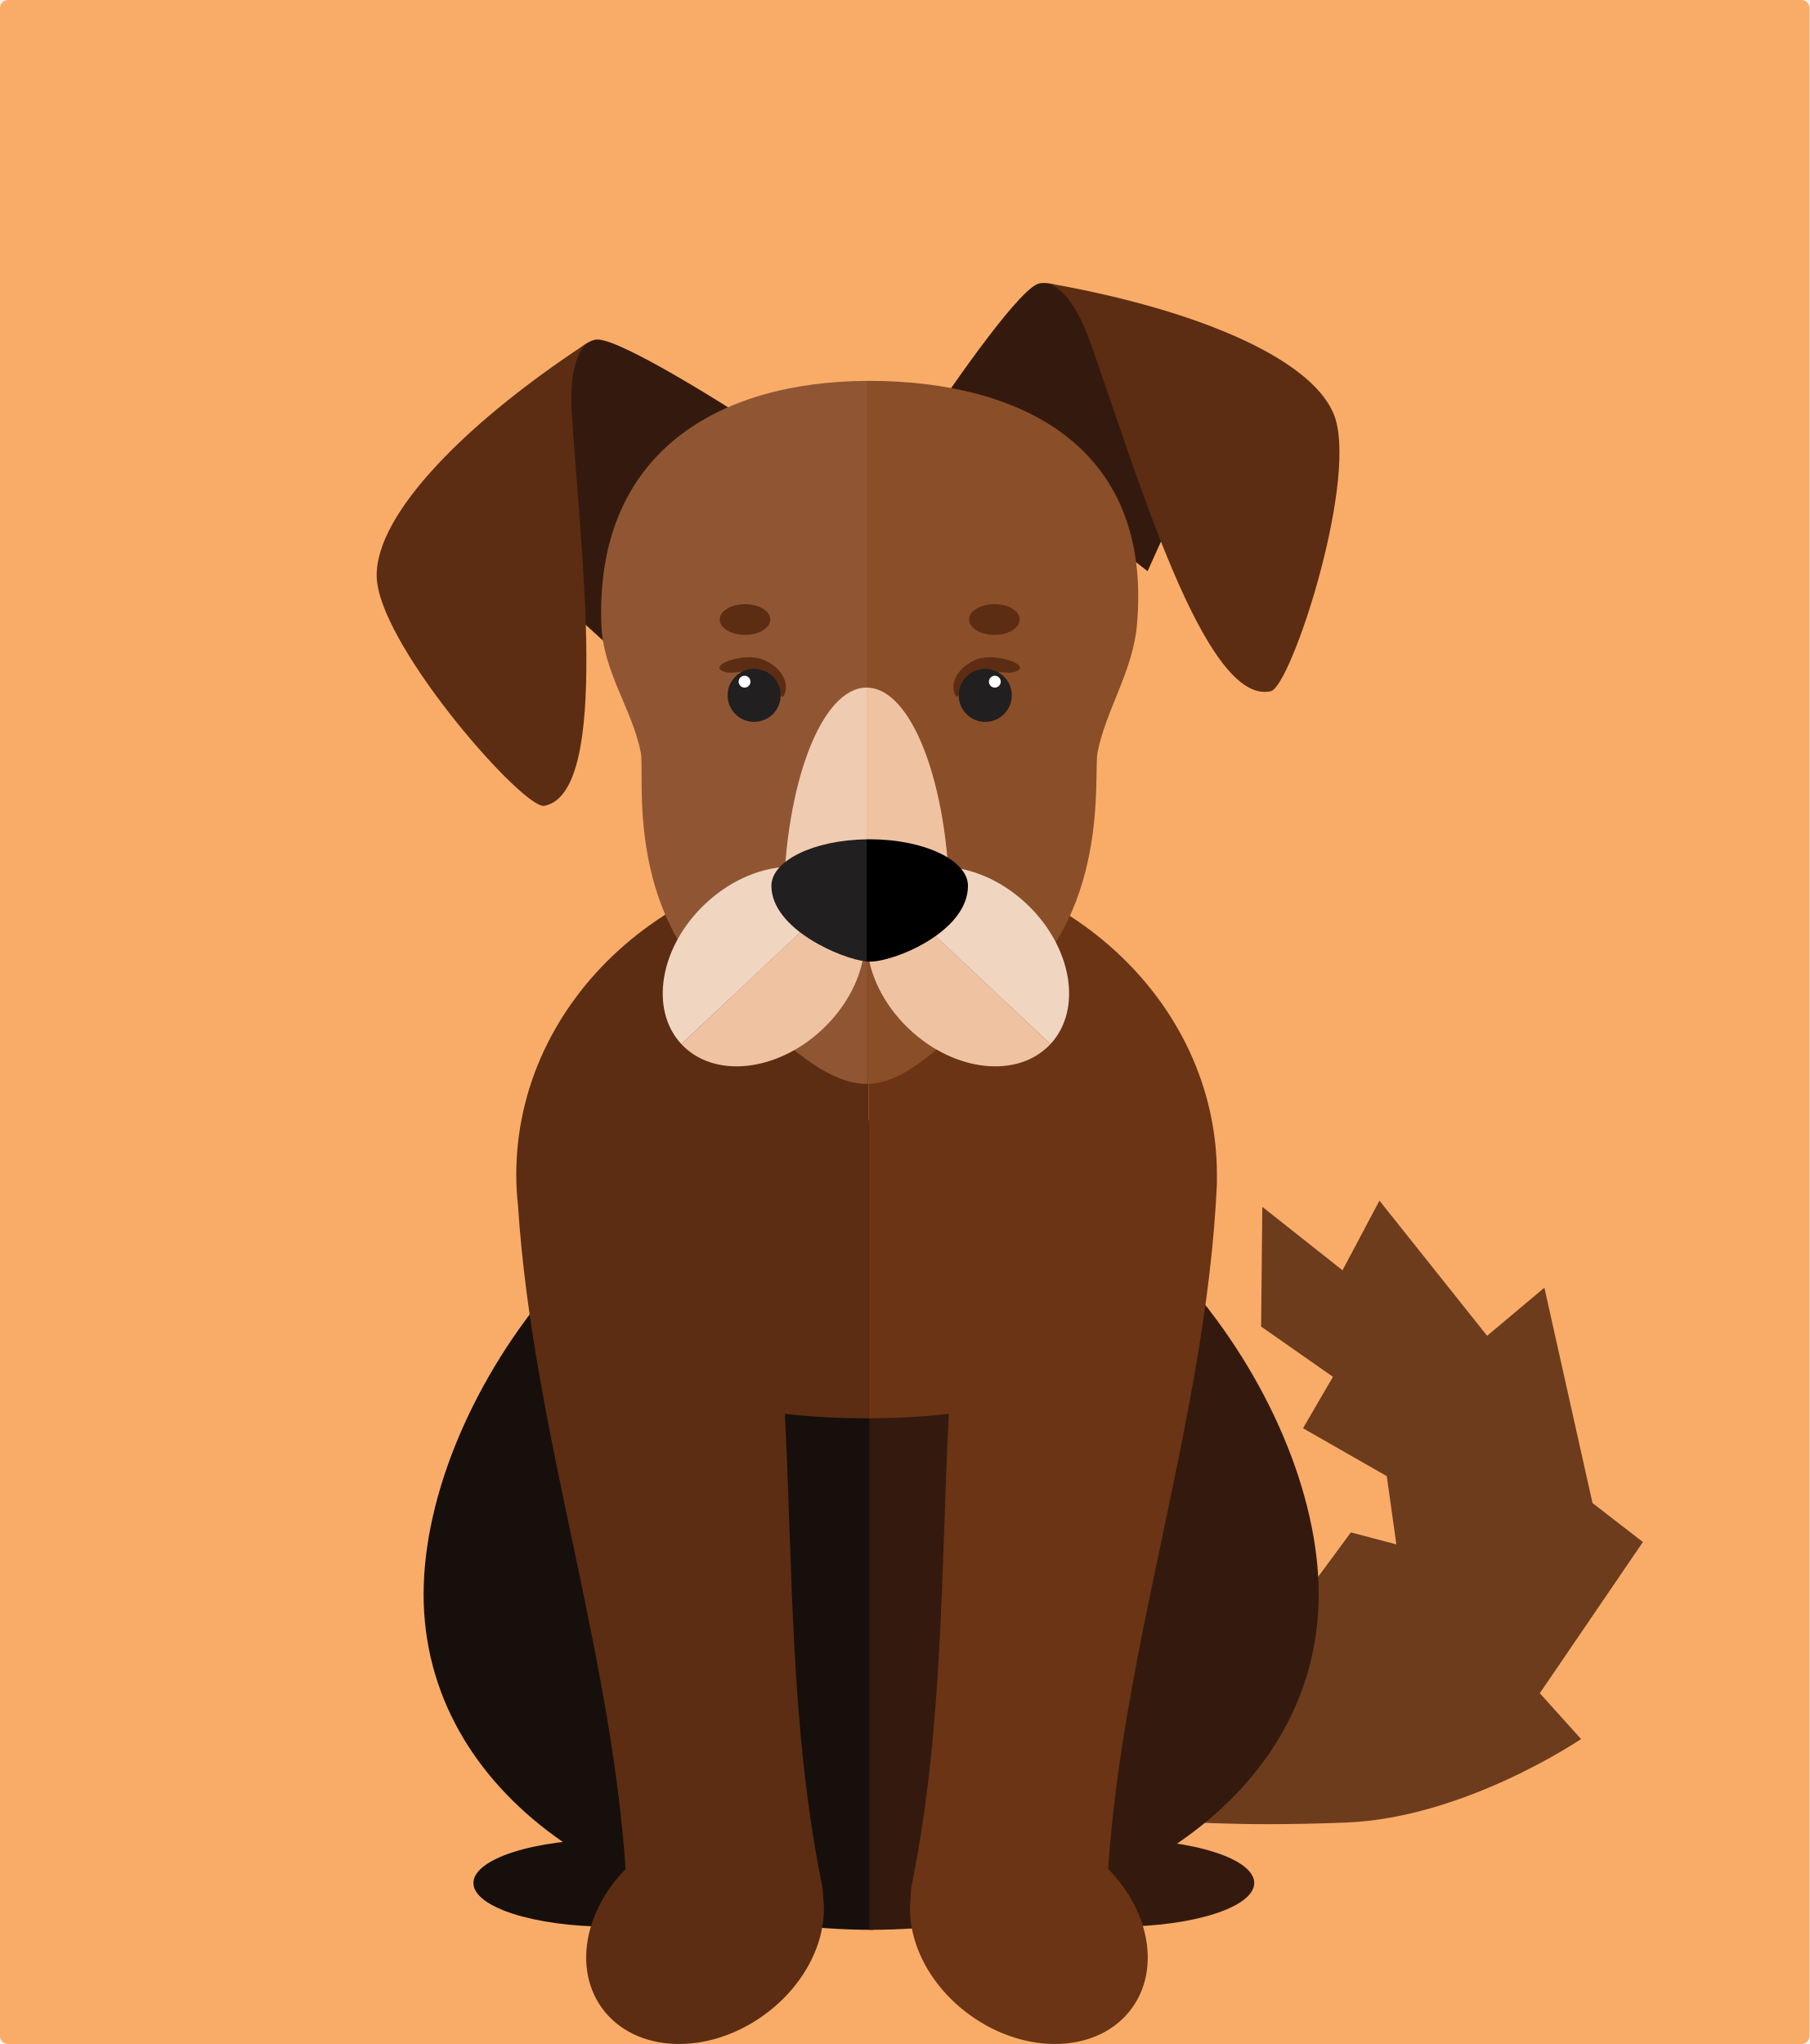
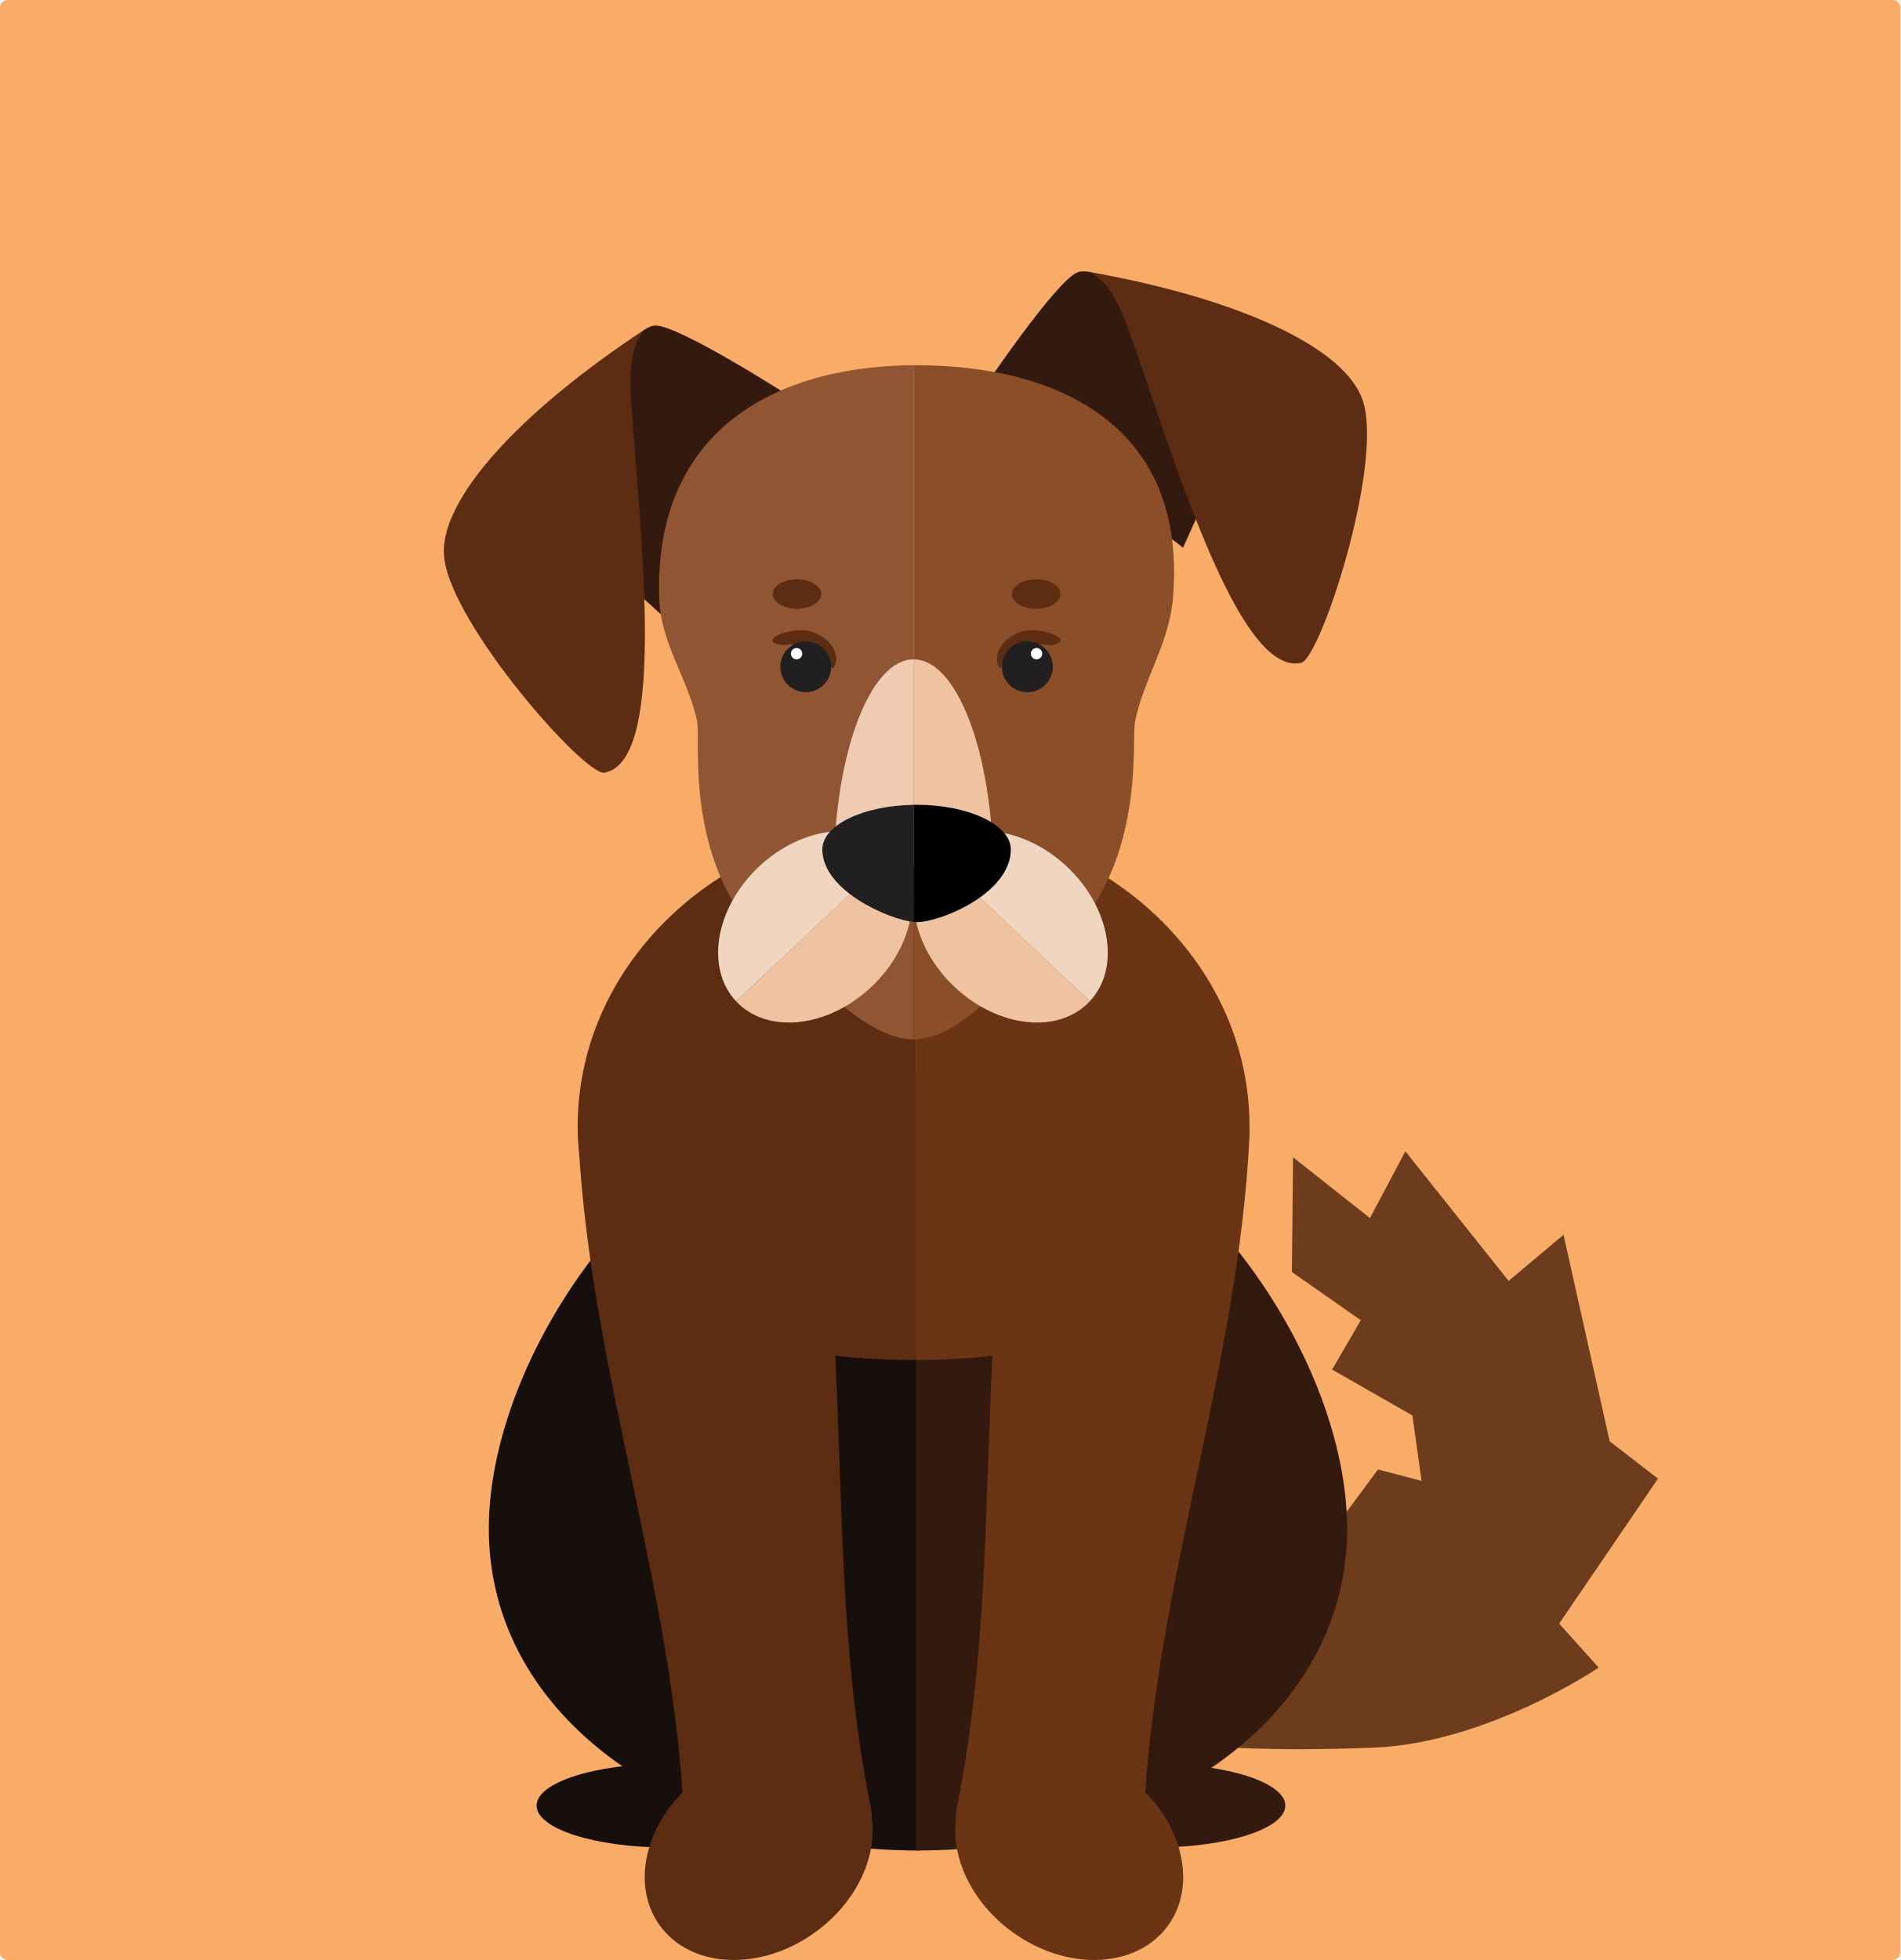
- <svg xmlns="http://www.w3.org/2000/svg" width="224" height="253" viewBox="0 0 59.267 66.94" version="1.1" id="svg1973">
+ <svg xmlns="http://www.w3.org/2000/svg" width="224" height="231" viewBox="0 0 59.267 61.119" version="1.1" id="svg1973">
  <defs id="defs1970" />
-   <g id="layer1" transform="translate(-51.48909,29.6659)">
-     <rect style="display:block;fill:#f9ac68;stroke-width:1;stroke-linecap:round;stroke-linejoin:round;paint-order:stroke fill markers;fill-opacity:1" id="rect3417" width="59.267" height="66.94" x="51.489" y="-29.666" ry="0.267" transform="translate(-1.0625e-6)" />
+   <g id="layer1" transform="matrix(0.9130435,0,0,0.9130435,-44.43497,27.08626)">
+     <rect style="display:block;fill:#f9ac68;fill-opacity:1;stroke-width:1.047;stroke-linecap:round;stroke-linejoin:round;paint-order:stroke fill markers" id="rect3417" width="64.911" height="66.94" x="48.667" y="-29.666" ry="0.267" />
    <g id="TH9jdR5nFG" style="display:block" transform="matrix(0.2196787,0,0,0.2196787,67.24788,-79.15645)" opacity="1">
      <g id="oV0KLU4ALr" opacity="1">
        <path id="jYd1eouVGm" fill="#170f0c" fill-opacity="1" d="m 39.393,506.001 c 0,3.595 -9.076,6.51 -20.272,6.51 -11.196,0 -20.272,-2.915 -20.272,-6.51 0,-3.596 9.076,-6.51 20.272,-6.51 11.196,0 20.272,2.914 20.272,6.51 z" />
      </g>
      <g id="-twql4ko9_" opacity="1">
        <path id="bGCUa143jS" fill="#341a0e" fill-opacity="1" d="m 115.263,506.001 c 0,3.595 -9.076,6.51 -20.272,6.51 -11.196,0 -20.272,-2.915 -20.272,-6.51 0,-3.596 9.076,-6.51 20.272,-6.51 11.196,0 20.272,2.914 20.272,6.51 z" />
      </g>
      <g id="6NoXdNn14o" opacity="1">
        <path id="M44io7kywu" fill="#6d3c1d" fill-opacity="1" d="m 103.783,496.992 c 1.366,-0.342 7.384,0.683 25.144,0 17.761,-0.683 35.06,-12.452 35.06,-12.452 0,0 -6.148,-6.831 -6.148,-6.831 0,0 15.37,-22.542 15.37,-22.542 0,0 -7.514,-5.807 -7.514,-5.807 0,0 -7.173,-32.105 -7.173,-32.105 0,0 -8.539,7.172 -8.539,7.172 0,0 -16.052,-20.151 -16.052,-20.151 0,0 -5.509,10.382 -5.509,10.382 0,0 -11.955,-9.457 -11.955,-9.457 0,0 -0.179,17.843 -0.179,17.843 0,0 10.707,7.495 10.707,7.495 0,0 -4.461,7.672 -4.461,7.672 0,0 12.49,7.138 12.49,7.138 0,0 1.428,10.171 1.428,10.171 0,0 -6.781,-1.784 -6.781,-1.784 0,0 -7.353,9.969 -7.353,9.969 0,0 -12.296,15.712 -12.296,15.712 0,0 -8.88,12.637 -8.88,12.637 0,0 2.641,4.938 2.641,4.938 z" />
      </g>
      <g id="PUYuZnixUM" opacity="1">
        <g id="gDuZitxXdy" opacity="1">
          <path id="9sn-IcmWfR" fill="#170f0c" fill-opacity="1" d="m -8.579,462.964 c 0,29.621 30.002,50.022 67.012,50.022 0,0 0,-120.662 0,-120.662 -37.01,0 -67.012,41.018 -67.012,70.64 z" />
        </g>
        <g id="0_hyIID7YG" opacity="1">
          <path id="7OumAvYY5q" fill="#341a0e" fill-opacity="1" d="m 57.863,392.324 c 0,0 0,120.662 0,120.662 37.01,0 67.012,-20.401 67.012,-50.022 0,-29.622 -30.002,-70.64 -67.012,-70.64 z" />
        </g>
      </g>
      <g id="L8wQLYM3mc" opacity="1">
        <g id="uYNtWSL_aA" opacity="1">
          <path id="7XpKARxOmf" fill="#5c2d12" fill-opacity="1" d="m 57.468,353.044 c -28.846,0 -52.231,21.207 -52.231,47.368 0,1.588 0.088,3.115 0.257,4.587 2.236,34.512 14.678,68.114 16.257,102.685 0.01,1.574 0.421,3.065 1.158,4.415 0,0 26.971,0 26.971,0 1.035,-1.929 1.364,-4.124 0.823,-6.376 -4.608,-23.09 -4.243,-46.41 -5.415,-69.661 3.908,0.447 7.986,0.664 12.18,0.664 0.109,0 0.217,-0.002 0.325,-0.002 0,0 0,-83.676 0,-83.676 -0.108,-10e-4 -0.217,-0.004 -0.325,-0.004 z" />
        </g>
        <g id="TwIbuyXjUM" opacity="1">
          <path id="OL8lNumiYC" fill="#6a3415" fill-opacity="1" d="m 109.698,400.412 c 0,-26.062 -23.209,-47.206 -51.905,-47.364 0,0 0,83.676 0,83.676 4.108,-0.011 8.102,-0.229 11.932,-0.67 -1.172,23.252 -0.807,46.576 -5.416,69.669 -0.541,2.252 -0.211,4.447 0.823,6.376 0,0 26.972,0 26.972,0 0.737,-1.35 1.148,-2.841 1.158,-4.415 1.628,-35.65 14.809,-70.268 16.436,-105.918 0,-0.107 0,-1.005 0,-1.354 z" />
        </g>
      </g>
      <g id="hg4mvYvLjB" opacity="1">
        <path id="Gzyv0nFICM" fill="#5c2d12" fill-opacity="1" d="m 42.216,525.658 c -8.484,6.163 -19.316,5.714 -24.195,-1.003 -4.879,-6.716 -1.957,-17.157 6.527,-23.319 8.485,-6.163 19.317,-5.714 24.195,1.003 4.879,6.716 1.957,17.157 -6.527,23.319 z" />
      </g>
      <g id="9br0m3ohZW" opacity="1">
        <path id="0CJ7Jr0vLv" fill="#6a3415" fill-opacity="1" d="m 72.83,525.658 c 8.484,6.163 19.317,5.714 24.195,-1.003 4.879,-6.716 1.956,-17.157 -6.528,-23.319 -8.484,-6.163 -19.317,-5.714 -24.195,1.003 -4.879,6.716 -1.956,17.157 6.528,23.319 z" />
      </g>
      <g id="wz_JVfKZ0r" opacity="1">
        <g id="tSPbzIhbDi" opacity="1">
          <path id="G0-vbfljOE" fill="#341a0e" fill-opacity="1" d="m 38.406,287.017 c 0,0 -17.506,-11.276 -21.135,-11.116 -2.146,0.094 -5.035,4.026 -5.035,4.026 0,0 -12.79,23.768 -12.79,23.768 0,0 19.735,18.016 19.735,18.016 0,0 19.225,-34.694 19.225,-34.694 z" />
        </g>
        <g id="f9XwcHI9m7" opacity="1">
          <path id="SOzM_dRmof" fill="#5c2d12" fill-opacity="1" d="m 15.774,276.445 c 0,0 -0.242,0.216 -0.622,0.733 -0.797,1.083 -2.023,3.675 -1.644,9.692 1.254,19.88 5.928,56.675 -4.099,58.547 C 6.4,345.979 -14.263,322.592 -15.514,312.038 -16.565,303.173 -3.786,289.294 15.774,276.445 Z" />
        </g>
      </g>
      <g id="e0qiC0a_NF" opacity="1">
        <g id="gicLXZfukF" opacity="1">
          <path id="rUyjOUPdsZ" fill="#341a0e" fill-opacity="1" d="m 67.971,286.193 c 0,0 11.609,-17.287 15.004,-18.578 2.008,-0.763 6.217,1.703 6.217,1.703 0,0 21.158,16.759 21.158,16.759 0,0 -10.987,24.359 -10.987,24.359 0,0 -31.392,-24.243 -31.392,-24.243 z" />
        </g>
        <g id="HRiFTPIAtB" opacity="1">
          <path id="L1EsnyW3a-" fill="#5c2d12" fill-opacity="1" d="m 84.564,267.522 c 0,0 0.308,0.103 0.862,0.427 1.161,0.678 3.314,2.572 5.348,8.248 C 97.496,294.948 107.777,330.586 117.726,328.334 120.711,327.658 130.421,298 127.39,287.813 124.844,279.256 107.613,271.574 84.564,267.522 Z" />
        </g>
      </g>
      <g id="EXzcs85KMG" opacity="1">
        <g id="e0Fo9mwMu5" opacity="1">
          <path id="dXnTH-Lvx7" fill="#905633" fill-opacity="1" d="m 17.92,318.429 c 0.252,6.958 4.596,12.617 5.88,19 0.645,3.207 -2.399,23.048 12.065,36.019 1.871,1.678 3.891,2.47 6.616,4.82 4.275,3.687 9.482,8.556 14.987,8.605 0,0 0,-104.805 0,-104.805 -21.888,0.119 -40.482,10.495 -39.548,36.361 z" />
        </g>
        <g id="Tb6oJKiZqR" opacity="1">
          <path id="7fvAV-VeTe" fill="#8a4e29" fill-opacity="1" d="m 57.848,282.065 c -0.127,0 -0.253,0.003 -0.38,0.003 0,0 0,104.805 0,104.805 0.028,0 0.056,0.003 0.084,0.003 5.893,0 12.068,-6.709 15.807,-10.273 2.092,-1.995 2.542,-0.624 4.303,-1.972 16.415,-12.562 13.577,-33.911 14.242,-37.202 1.278,-6.383 5.26,-12.061 5.874,-19 C 100.169,291.419 79.902,282.065 57.848,282.065 Z" />
        </g>
      </g>
      <g id="af-3qO4-u9" opacity="1">
        <g id="9Y1fscZDrF" opacity="1">
          <path id="DBOYel7nUY" fill="#efccb1" fill-opacity="1" d="m 45.08,359.866 c 0,0 12.388,0 12.388,0 0,0 0,-32.074 0,-32.074 -6.702,0 -12.159,14.257 -12.388,32.074 z" />
        </g>
        <g id="i276Xgbkjg" opacity="1">
          <path id="otZLMvTJV6" fill="#efc3a2" fill-opacity="1" d="m 57.468,327.792 c 0,0 0,32.074 0,32.074 0,0 12.388,0 12.388,0 -0.228,-17.817 -5.685,-32.074 -12.388,-32.074 z" />
        </g>
      </g>
      <g id="6m0xrlBAiW" opacity="1">
        <g id="z5Uhcy8Kel" opacity="1">
          <g id="U9fOxNPbRf" opacity="1">
            <path id="j_fi0KuUMc" fill="#efc3a2" fill-opacity="1" d="m 29.86,380.947 c 4.823,5.168 14.237,4.175 21.024,-2.214 6.789,-6.389 8.382,-15.758 3.558,-20.925 0,0 -24.582,23.139 -24.582,23.139 z" />
          </g>
          <g id="-HSaZ60llD" opacity="1">
            <path id="ROVE7SAJsb" fill="#f0d5c1" fill-opacity="1" d="m 54.442,357.808 c -4.823,-5.168 -14.236,-4.174 -21.024,2.215 -6.788,6.389 -8.382,15.758 -3.558,20.924 0,0 0,0 0,0 0,0 24.582,-23.139 24.582,-23.139 0,0 0,0 0,0 z" />
          </g>
        </g>
      </g>
      <g id="fCnsPYLI3E" opacity="1">
        <g id="uGZWAGKZtz" opacity="1">
          <g id="mcBFheclLB" opacity="1">
            <path id="pdx1Cgpb6D" fill="#efc3a2" fill-opacity="1" d="m 84.872,380.947 c -4.823,5.168 -14.237,4.175 -21.025,-2.214 -6.789,-6.389 -8.381,-15.758 -3.557,-20.925 0,0 24.582,23.139 24.582,23.139 z" />
          </g>
          <g id="rKXBnTJyO4" opacity="1">
            <path id="0r1rb5x5X3" fill="#f0d5c1" fill-opacity="1" d="m 60.29,357.808 c 4.823,-5.168 14.236,-4.174 21.024,2.215 6.788,6.389 8.382,15.758 3.558,20.924 0,0 0,0 0,0 0,0 -24.582,-23.139 -24.582,-23.139 0,0 0,0 0,0 z" />
          </g>
        </g>
      </g>
      <g id="7DAmUjS-Cw" opacity="1">
        <g id="iumvdiJswz" opacity="1">
          <path id="2IND5k9ZHn" fill="#211f1f" fill-opacity="1" d="m 43.276,357.35 c 0,6.41 10.409,10.907 14.192,11.275 0,0 0,-18.216 0,-18.216 -7.881,0.116 -14.192,3.178 -14.192,6.941 z" />
        </g>
        <g id="kno5j3uiL4" opacity="1">
          <path id="BXJsi1Y-aV" fill="#000000" fill-opacity="1" d="m 57.928,350.404 c -0.155,0 -0.307,0.003 -0.46,0.005 0,0 0,18.216 0,18.216 0.167,0.016 0.32,0.024 0.46,0.024 3.793,0 14.653,-4.507 14.653,-11.299 0,-3.837 -6.561,-6.946 -14.653,-6.946 z" />
        </g>
      </g>
      <g id="OBCoiLGUsS" opacity="1">
        <g id="f39FlyH5Jf" opacity="1">
          <g id="wwHF9_Ll48" opacity="1">
            <path id="ogWPfNj_d1" fill="#5c2d12" fill-opacity="1" d="m 45.288,328.635 c -0.674,1.884 -0.85,-1.983 -3.449,-2.913 -2.6,-0.931 -4.333,0.415 -5.964,-0.457 -1.766,-0.943 3.328,-2.657 5.928,-1.727 2.6,0.93 4.16,3.212 3.485,5.097 z" />
          </g>
          <g id="3kuZGXNVg0" opacity="1">
            <g id="XpZU1nVrHX" opacity="1">
              <path id="dbMC-4HqNH" fill="#211f1f" fill-opacity="1" d="m 44.655,328.95 c 0,-2.183 -1.772,-3.951 -3.955,-3.951 -2.184,0 -3.954,1.768 -3.954,3.951 0,2.181 1.77,3.951 3.954,3.951 2.183,0 3.955,-1.77 3.955,-3.951 z" />
            </g>
            <g id="fUPNJVmTzV" opacity="1">
              <path id="mSZvvaVISa" fill="#ffffff" fill-opacity="1" d="m 40.155,326.91 c 0,-0.488 -0.397,-0.881 -0.884,-0.881 -0.484,0 -0.882,0.393 -0.882,0.881 0,0.487 0.398,0.882 0.882,0.882 0.487,0 0.884,-0.395 0.884,-0.882 z" />
            </g>
          </g>
        </g>
        <g id="bVjdRUtluG" opacity="1">
          <g id="AMbZgBZRyr" opacity="1">
            <path id="w3lfWMzexP" fill="#5c2d12" fill-opacity="1" d="m 70.568,328.635 c 0.675,1.884 0.85,-1.983 3.45,-2.913 2.6,-0.931 4.332,0.415 5.964,-0.457 1.765,-0.943 -3.329,-2.657 -5.929,-1.727 -2.599,0.93 -4.16,3.212 -3.485,5.097 z" />
          </g>
          <g id="RZ1GMRjlLQ" opacity="1">
            <g id="g_qEhu42-2" opacity="1">
              <path id="Ct_IlVoiJR" fill="#211f1f" fill-opacity="1" d="m 71.202,328.95 c 0,-2.183 1.771,-3.951 3.954,-3.951 2.184,0 3.954,1.768 3.954,3.951 0,2.181 -1.77,3.951 -3.954,3.951 -2.183,0 -3.954,-1.77 -3.954,-3.951 z" />
            </g>
            <g id="zHTxBYX5YT" opacity="1">
              <path id="z-SoUPPJSp" fill="#ffffff" fill-opacity="1" d="m 75.702,326.91 c 0,-0.488 0.396,-0.881 0.883,-0.881 0.484,0 0.882,0.393 0.882,0.881 0,0.487 -0.398,0.882 -0.882,0.882 -0.487,0 -0.883,-0.395 -0.883,-0.882 z" />
            </g>
          </g>
        </g>
      </g>
      <g id="X59yW2zpCz" opacity="1">
        <g id="MMM6jVekgC" opacity="1">
          <path id="Q61DU5mwWV" fill="#5c2d12" fill-opacity="1" d="m 43.11,317.643 c 0,1.265 -1.688,2.29 -3.771,2.29 -2.083,0 -3.772,-1.025 -3.772,-2.29 0,-1.265 1.689,-2.29 3.772,-2.29 2.083,0 3.771,1.025 3.771,2.29 z" />
        </g>
        <g id="jA0vcbtviL" opacity="1">
          <path id="cCnSzWHrOX" fill="#5c2d12" fill-opacity="1" d="m 80.29,317.643 c 0,1.265 -1.689,2.29 -3.772,2.29 -2.083,0 -3.772,-1.025 -3.772,-2.29 0,-1.265 1.689,-2.29 3.772,-2.29 2.083,0 3.772,1.025 3.772,2.29 z" />
        </g>
      </g>
    </g>
  </g>
</svg>
